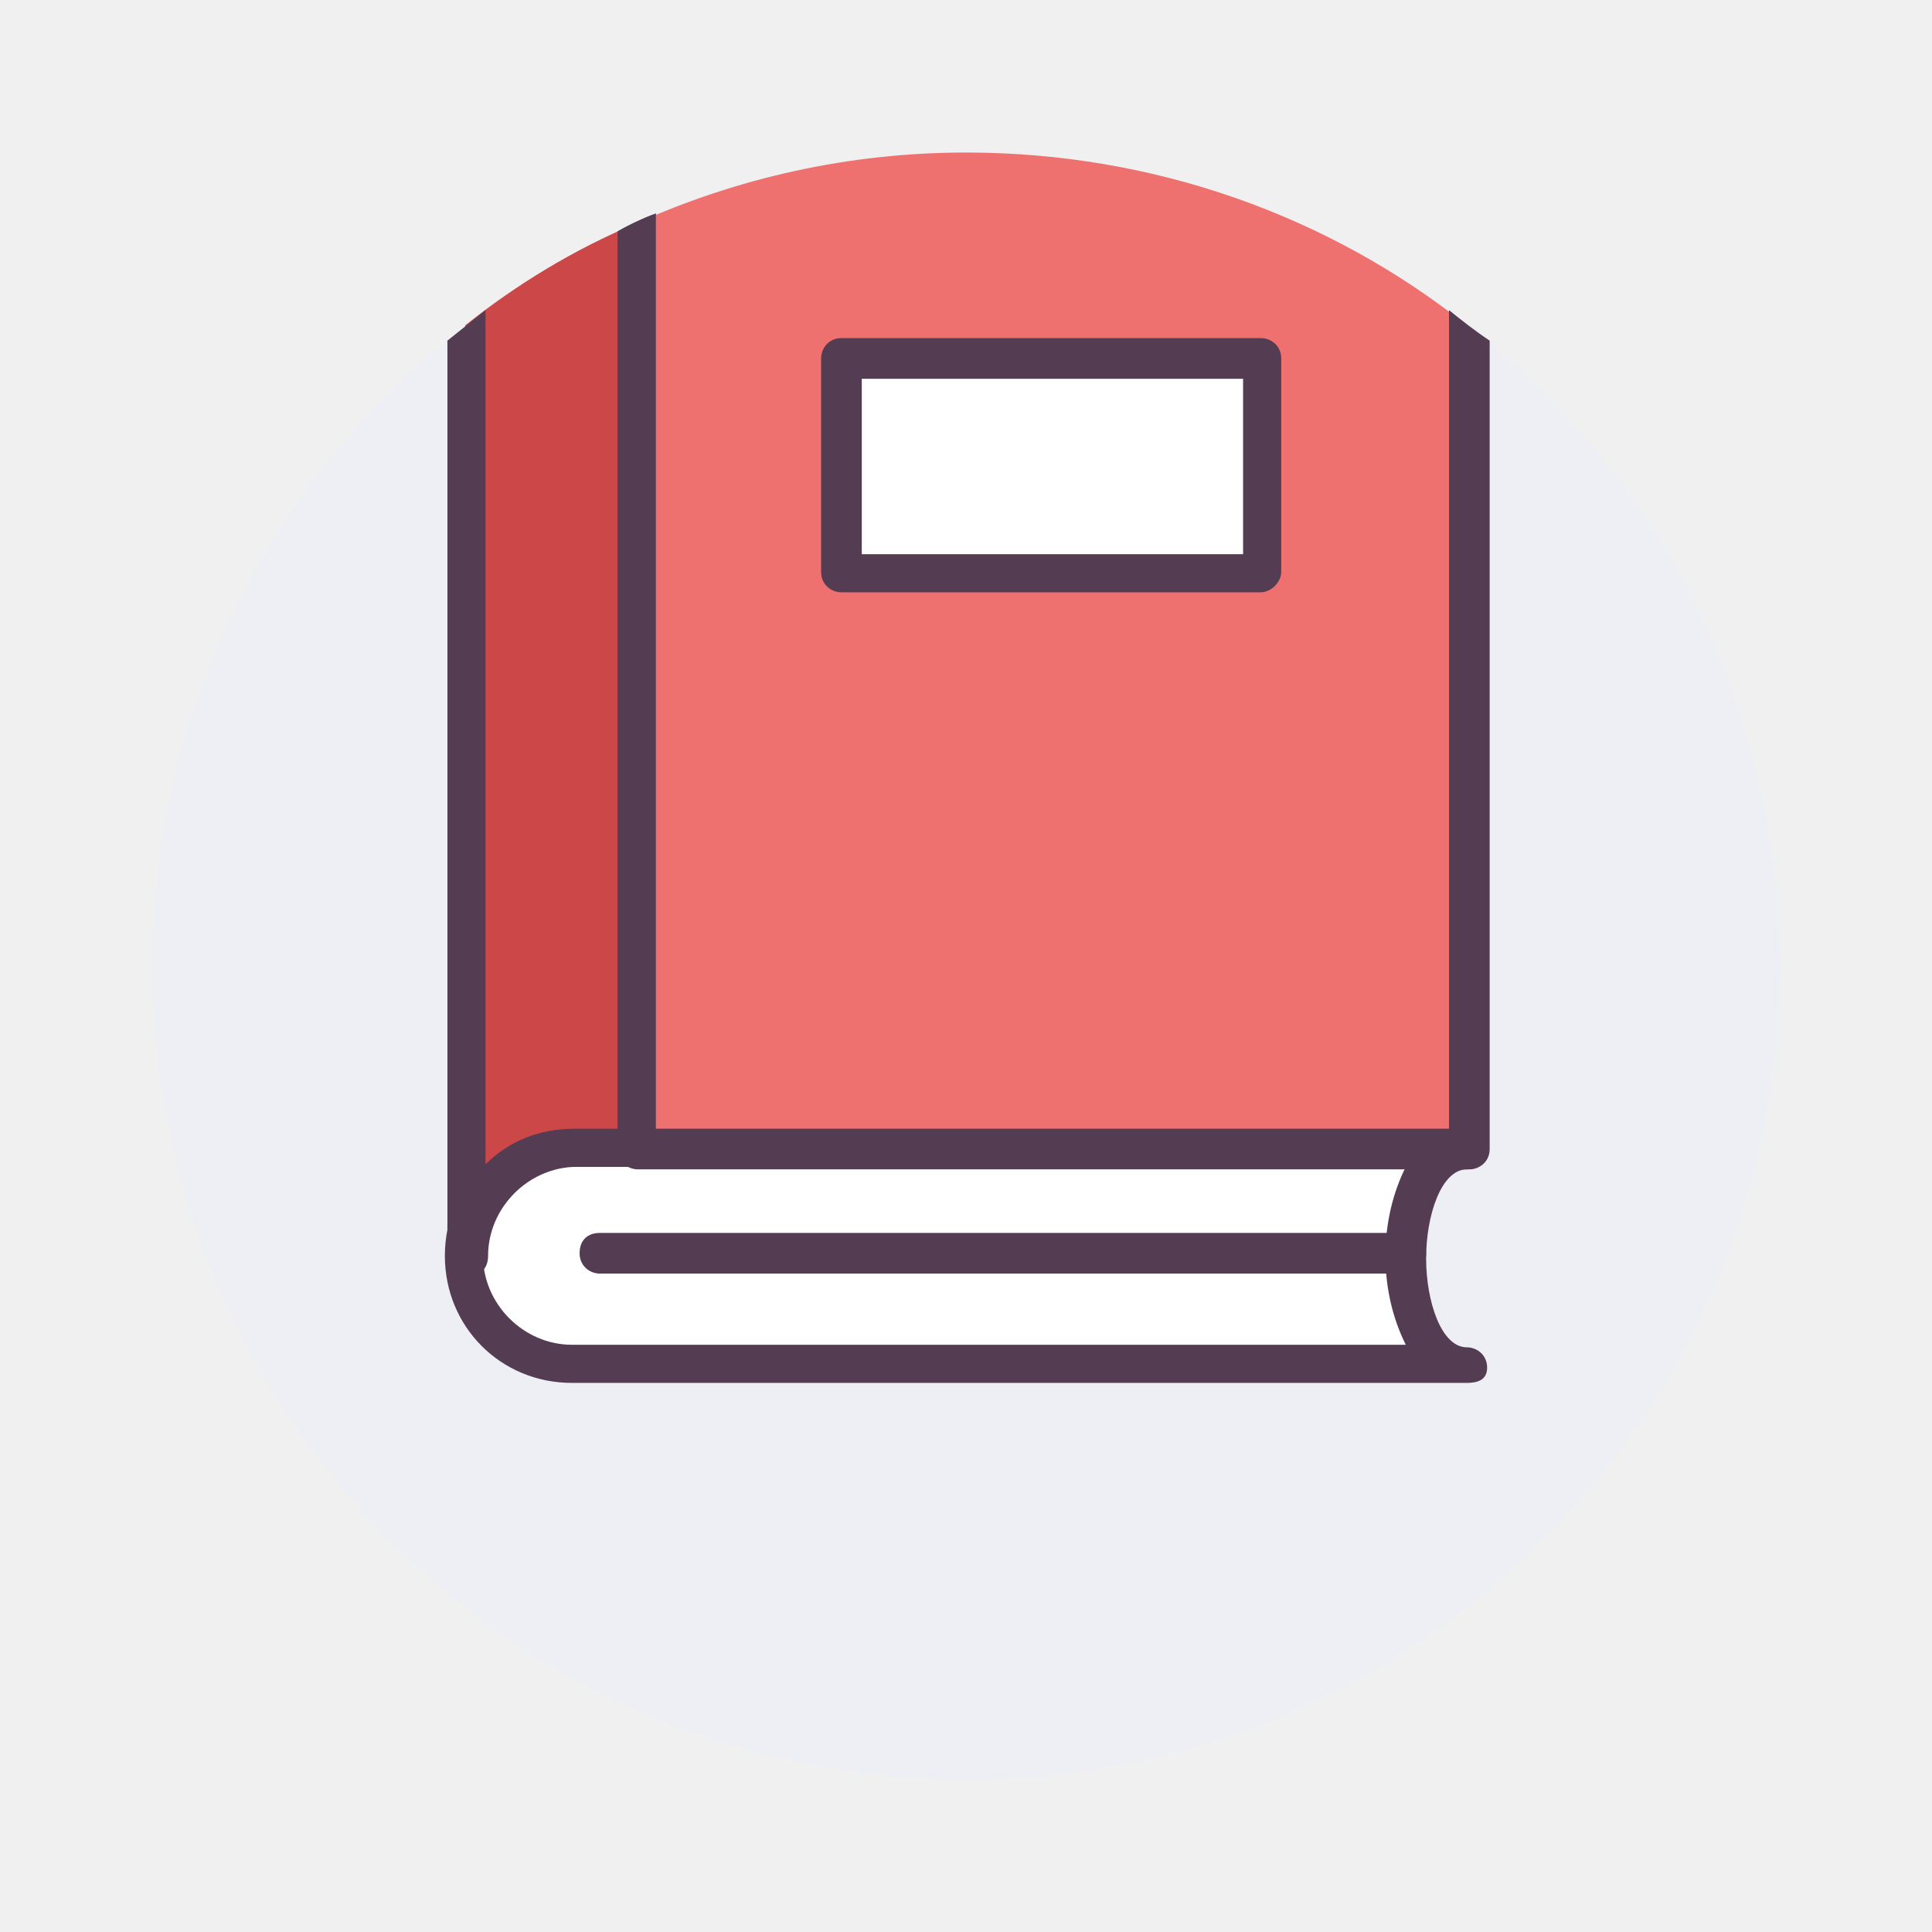
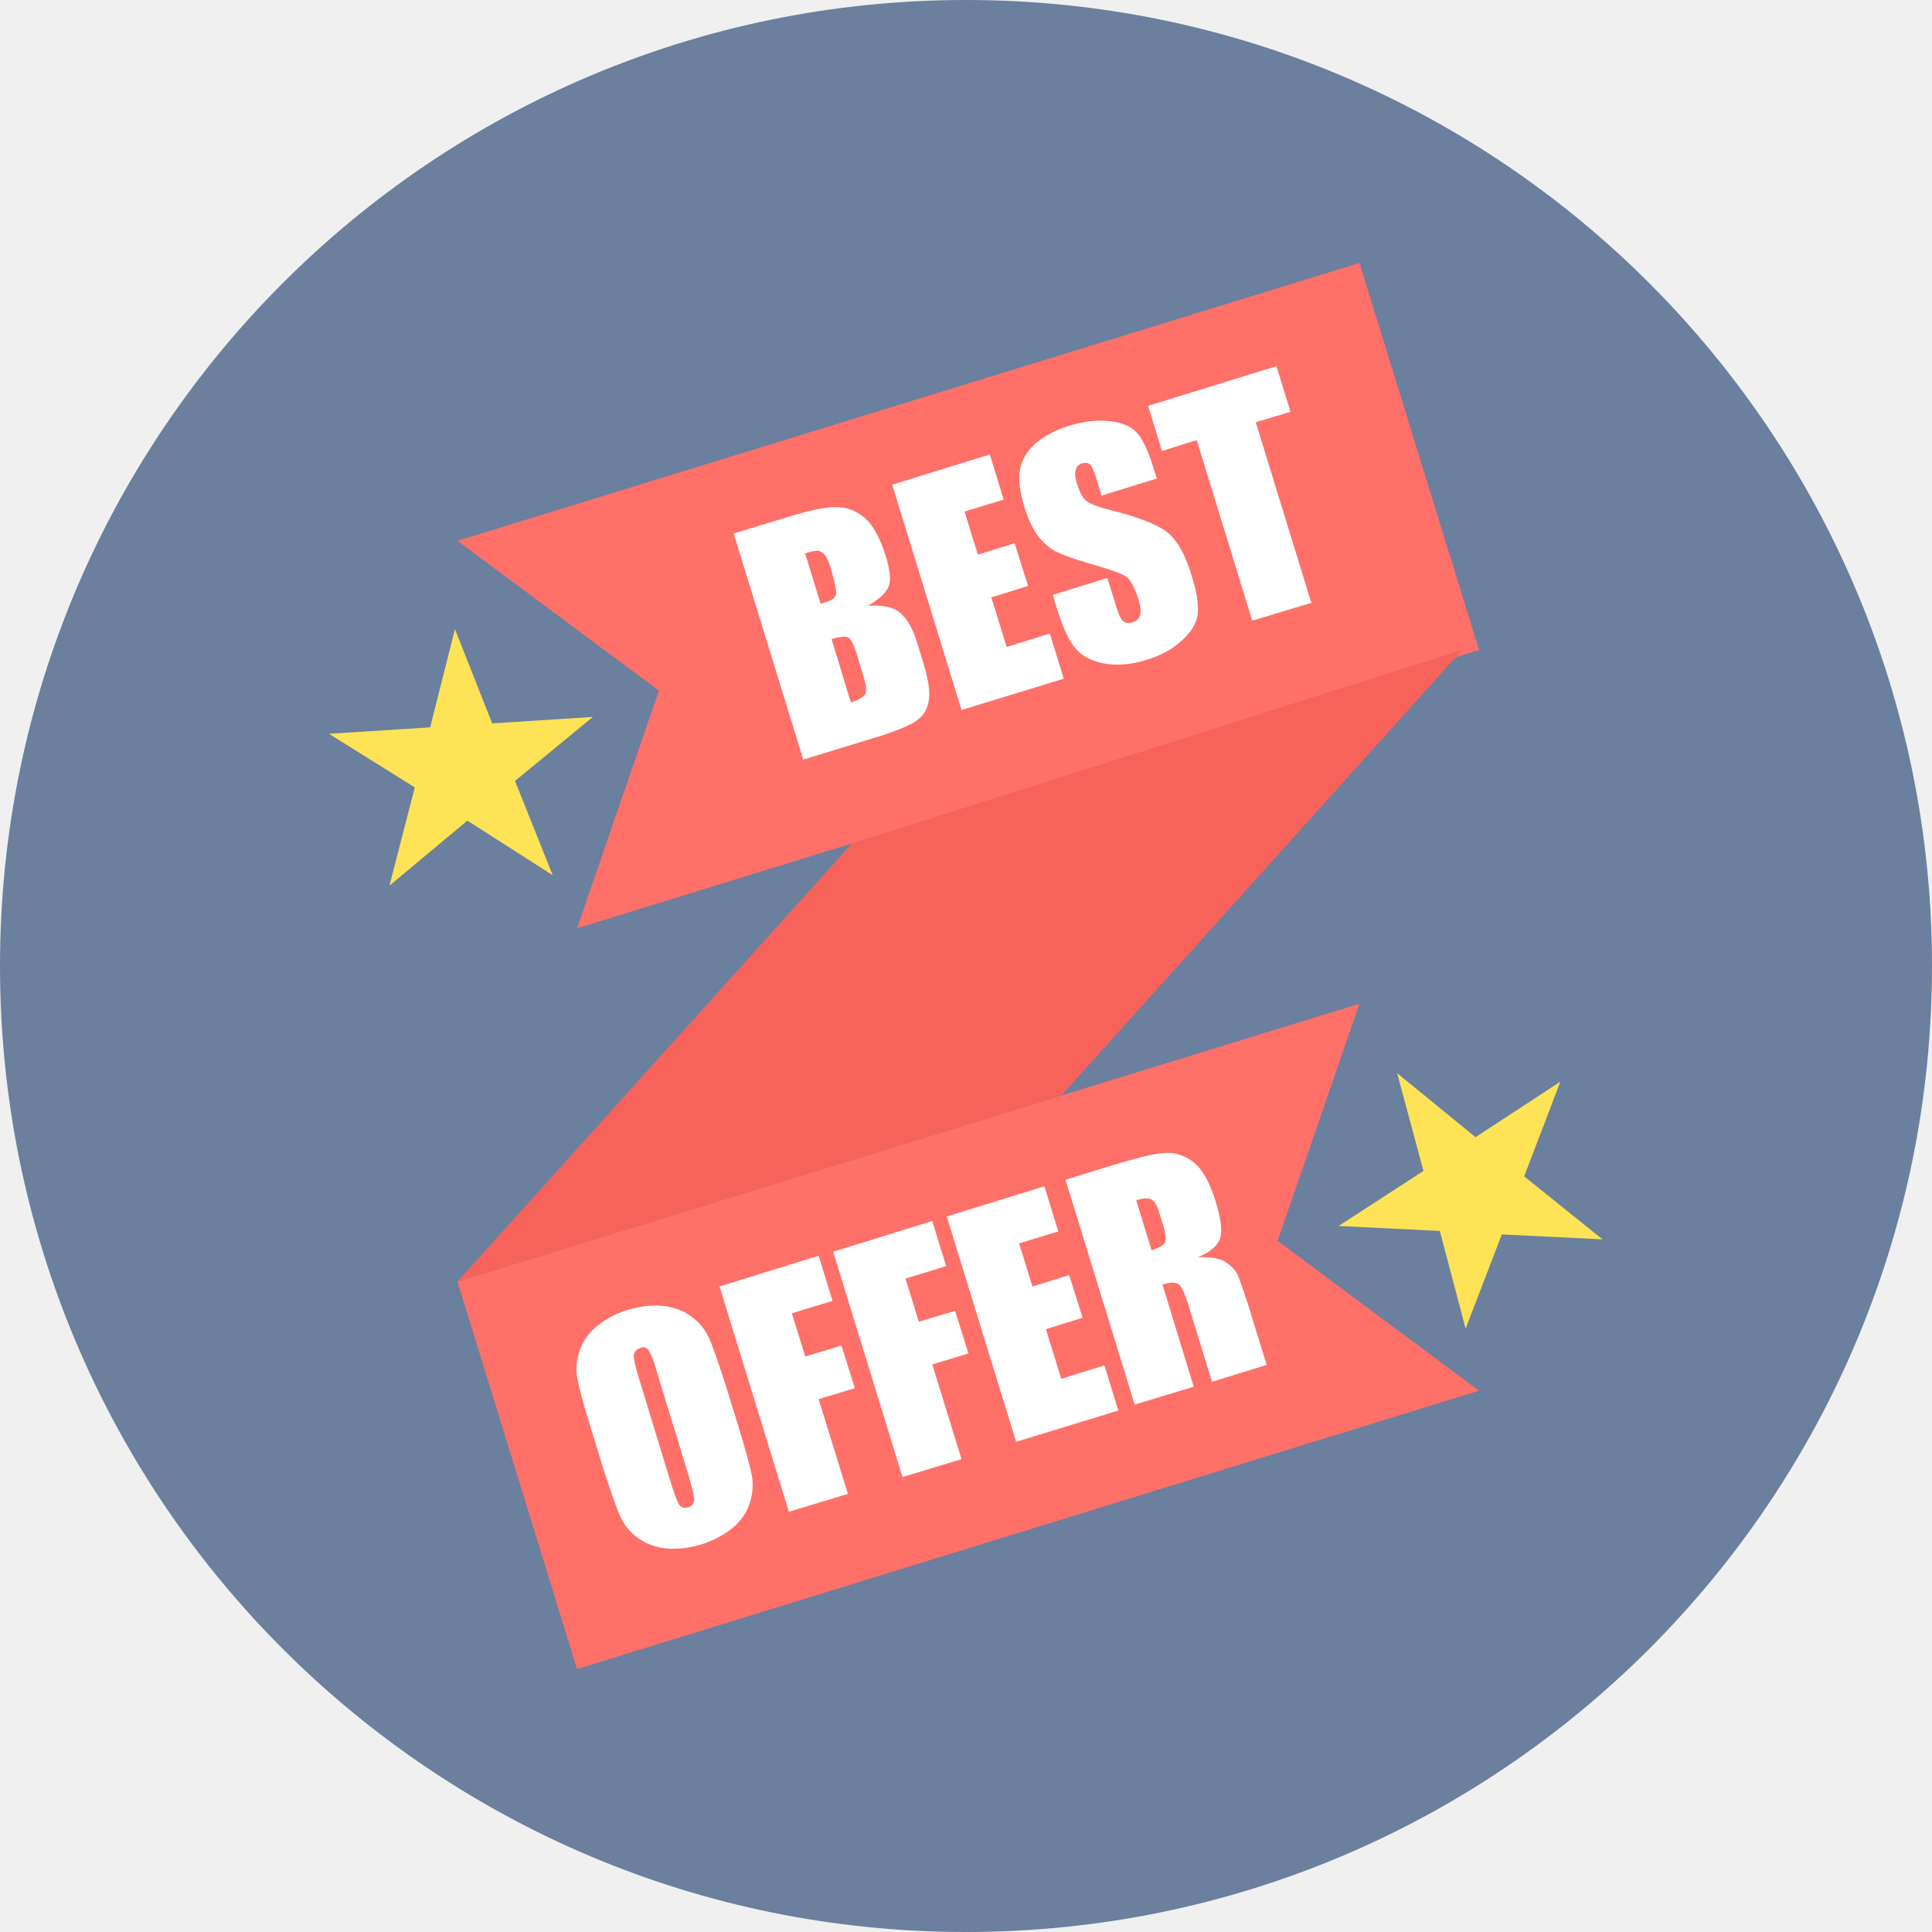
- <svg xmlns="http://www.w3.org/2000/svg" id="Layer_1" style="enable-background:new 0 0 76 76;" version="1.1" viewBox="0 0 76 76" xml:space="preserve">
-   <style type="text/css">
- 	.st0{fill:#3DA5AA;}
- 	.st1{fill:#EDEFF4;}
- 	.st2{fill:#543D53;}
- 	.st3{fill:#EF716F;}
- 	.st4{fill:#F2E199;}
- 	.st5{fill:#6D7C7C;}
- 	.st6{fill:#E1E3EA;}
- 	.st7{fill:#FFFFFF;}
- 	.st8{fill:#F7796B;}
- 	.st9{opacity:0.3;}
- 	.st10{fill:#E8635E;}
- 	.st11{fill:#CC4848;}
- 	.st12{fill:#8E8D96;}
- 	.st13{fill:#E26959;}
- 	.st14{fill:#A3E2E5;}
- 	.st15{fill:#E5C67A;}
- 	.st16{fill:#FC7D70;}
- 	.st17{fill:none;stroke:#543D53;stroke-width:1.5;stroke-linecap:round;stroke-linejoin:round;stroke-miterlimit:10;}
- 	.st18{fill:#FFFFFF;stroke:#543D53;stroke-width:1.5;stroke-linecap:round;stroke-linejoin:round;stroke-miterlimit:10;}
- 	.st19{fill:#97C97D;}
- 	.st20{fill:#BEEAA2;}
- 	.st21{fill:#F0C419;}
- 	.st22{fill:#DDDDE7;}
- 	.st23{fill:#89BC6C;}
- 	.st24{fill:#EDEFF4;stroke:#543D53;stroke-width:1.5;stroke-linecap:round;stroke-linejoin:round;stroke-miterlimit:10;}
- 	.st25{fill:#9B9BA5;}
- 	.st26{fill:#F77F7F;}
- 	.st27{fill:#A3E2E5;stroke:#543D53;stroke-width:1.5;stroke-linecap:round;stroke-linejoin:round;stroke-miterlimit:10;}
- 	.st28{fill:#EF716F;stroke:#543D53;stroke-width:1.5;stroke-linecap:round;stroke-linejoin:round;stroke-miterlimit:10;}
- 	.st29{fill:#3DA5AA;stroke:#543D53;stroke-width:1.5;stroke-linecap:round;stroke-linejoin:round;stroke-miterlimit:10;}
- 	.st30{fill:#70737F;stroke:#543D53;stroke-width:1.5;stroke-linecap:round;stroke-linejoin:round;stroke-miterlimit:10;}
- 	.st31{fill:#6D7C7C;stroke:#543D53;stroke-width:1.5;stroke-linecap:round;stroke-linejoin:round;stroke-miterlimit:10;}
- 	.st32{fill:#E1E3EA;stroke:#543D53;stroke-width:1.5;stroke-linecap:round;stroke-linejoin:round;stroke-miterlimit:10;}
- 	.st33{fill:#F2E199;stroke:#543D53;stroke-width:1.5;stroke-linecap:round;stroke-linejoin:round;stroke-miterlimit:10;}
- 	.st34{fill:#E5C67A;stroke:#543D53;stroke-width:1.5;stroke-linecap:round;stroke-linejoin:round;stroke-miterlimit:10;}
- 	.st35{fill:#8E8D96;stroke:#543D53;stroke-width:1.5;stroke-linecap:round;stroke-linejoin:round;stroke-miterlimit:10;}
- 	.st36{fill:#533D53;}
- 	.st37{opacity:0.3;fill:#3DA5AA;}
- 	.st38{fill:none;stroke:#533D53;stroke-width:1.5;stroke-linecap:round;stroke-linejoin:round;stroke-miterlimit:10;}
- 	.st39{opacity:0.5;}
- 	.st40{fill:#E0C74C;}
- 	.st41{fill:#EACE7F;}
- </style>
+ <svg xmlns="http://www.w3.org/2000/svg" version="1.1" id="Layer_1" x="0px" y="0px" viewBox="0 0 512 512" style="enable-background:new 0 0 512 512;" xml:space="preserve">
+   <circle style="fill:#6B7F9E;" cx="256" cy="256" r="256" />
  <g>
-     <circle class="st1" cx="38" cy="38" r="32" />
-     <path class="st7" d="M57.7,45.2l-35.2,0c-2.4,0-4.3,1.9-4.3,4.2v0c0,2.3,1.9,4.2,4.3,4.2l35.2,0C54.5,53.6,54.5,45.2,57.7,45.2z" />
-     <path class="st2" d="M57.7,54.4H22.5c-2.8,0-5-2.2-5-5s2.2-5,5-5h35.2c0.4,0,0.8,0.3,0.8,0.8s-0.3,0.8-0.8,0.8   c-1,0-1.6,1.8-1.6,3.5s0.6,3.5,1.6,3.5c0.4,0,0.8,0.3,0.8,0.8S58.1,54.4,57.7,54.4z M22.5,45.9c-1.9,0-3.5,1.6-3.5,3.5   s1.6,3.5,3.5,3.5h32.8c-0.5-1-0.8-2.2-0.8-3.5s0.3-2.5,0.8-3.5H22.5z" />
-     <line class="st7" x1="55.3" x2="23.6" y1="49.4" y2="49.4" />
-     <path class="st2" d="M55.3,50.1H23.6c-0.4,0-0.8-0.3-0.8-0.8s0.3-0.8,0.8-0.8h31.7c0.4,0,0.8,0.3,0.8,0.8S55.7,50.1,55.3,50.1z" />
-     <path class="st11" d="M18.3,12.8v36.6c0-2.3,1.9-4.2,4.3-4.2H25V8.8C22.6,9.8,20.3,11.2,18.3,12.8z" />
-     <path class="st2" d="M24.3,9.1v35.3h-1.7c-1.4,0-2.6,0.5-3.5,1.4V12.2c-0.5,0.4-1,0.8-1.5,1.2v36c0,0.4,0.3,0.8,0.8,0.8   s0.8-0.3,0.8-0.8c0-1.9,1.6-3.5,3.5-3.5H25c0.4,0,0.8-0.3,0.8-0.8V8.4C25.2,8.6,24.7,8.9,24.3,9.1z" />
-     <path class="st3" d="M57.7,12.8C52.3,8.5,45.4,6,38,6c-4.6,0-9,1-13,2.8v36.4h32.7V12.8z" />
-     <path class="st2" d="M57,12.2v32.2H25.8v-36c-0.5,0.2-1,0.4-1.5,0.7v36.1c0,0.4,0.3,0.8,0.8,0.8h32.7c0.4,0,0.8-0.3,0.8-0.8V13.4   C58,13,57.5,12.6,57,12.2z" />
-     <rect class="st7" height="8.4" width="16.5" x="33.1" y="14.2" />
-     <path class="st2" d="M49.6,23.3H33.1c-0.4,0-0.8-0.3-0.8-0.8v-8.4c0-0.4,0.3-0.8,0.8-0.8h16.5c0.4,0,0.8,0.3,0.8,0.8v8.4   C50.4,22.9,50,23.3,49.6,23.3z M33.9,21.8h15v-6.9h-15V21.8z" />
+     <polygon style="fill:#FF7069;" points="121.229,143.318 360.267,69.687 391.955,172.244 152.916,246.007 174.611,183.026  " />
+     <polygon style="fill:#FF7069;" points="391.955,368.551 152.916,442.313 121.229,339.624 360.267,265.993 338.572,328.842  " />
  </g>
+   <polygon style="fill:#F7635B;" points="121.229,339.624 225.759,223.523 387.484,172.244 281.245,290.317 " />
+   <g>
+     <path style="fill:#FFFFFF;" d="M194.597,141.346l15.515-4.733c4.865-1.446,8.678-2.235,11.439-2.235   c2.761,0,5.259,0.92,7.495,2.761c2.235,1.841,4.208,5.391,5.785,10.519c1.052,3.55,1.315,6.048,0.657,7.758   c-0.657,1.709-2.498,3.419-5.522,5.128c3.813-0.263,6.706,0.263,8.546,1.841c1.841,1.446,3.419,4.208,4.602,8.152l1.709,5.522   c1.183,4.076,1.709,7.232,1.315,9.467c-0.263,2.235-1.315,4.076-3.156,5.391c-1.841,1.315-5.785,3.024-12.097,4.865l-18.013,5.522   l-18.408-59.825L194.597,141.346z M213.399,146.737l4.076,13.28c0.657-0.263,1.183-0.394,1.578-0.526   c1.446-0.394,2.367-1.183,2.498-1.972c0.131-0.92-0.263-3.156-1.315-6.706c-0.526-1.841-1.183-3.156-1.709-3.813   c-0.526-0.657-1.183-0.92-1.709-1.052c-0.657,0-1.709,0.131-3.287,0.657L213.399,146.737z M220.368,169.352l5.128,16.83   c2.104-0.789,3.419-1.446,3.813-2.235s0.263-2.367-0.526-4.865l-1.709-5.654c-0.789-2.63-1.578-4.076-2.235-4.47   C224.181,168.563,222.603,168.694,220.368,169.352z M236.409,128.46l25.902-8.021l3.682,11.965l-10.387,3.156l3.55,11.439   l9.73-3.024l3.55,11.308l-9.73,3.024l4.076,13.148l11.439-3.55l3.682,11.965l-27.086,8.284l-18.408-59.825V128.46z    M306.358,126.882l-14.463,4.47l-1.315-4.47c-0.657-2.104-1.183-3.287-1.709-3.813c-0.526-0.394-1.183-0.526-2.104-0.263   c-0.92,0.263-1.578,0.92-1.709,1.841c-0.263,0.92-0.131,2.104,0.394,3.682c0.657,1.972,1.315,3.419,2.235,4.208   c0.789,0.789,2.63,1.578,5.522,2.367c8.152,1.972,13.543,4.076,16.173,6.18s4.865,6.048,6.574,11.965   c1.315,4.208,1.709,7.626,1.446,9.861c-0.394,2.367-1.709,4.602-4.207,6.837c-2.367,2.235-5.522,3.945-9.335,5.128   c-4.207,1.315-7.889,1.578-11.439,0.92c-3.419-0.657-5.917-2.104-7.626-4.208c-1.709-2.104-3.156-5.522-4.602-9.993l-1.183-3.945   l14.463-4.47l2.235,7.232c0.657,2.235,1.315,3.682,1.972,4.207c0.657,0.526,1.446,0.657,2.498,0.263   c1.052-0.263,1.709-0.92,1.972-1.972c0.263-0.92,0.131-2.235-0.394-3.813c-1.052-3.55-2.235-5.654-3.55-6.443   s-4.339-1.841-8.941-3.156c-4.602-1.315-7.758-2.498-9.335-3.287s-3.156-2.104-4.602-3.813c-1.446-1.841-2.63-4.339-3.682-7.495   c-1.446-4.602-1.841-8.152-1.315-10.65c0.526-2.498,1.841-4.733,4.076-6.706s5.259-3.55,8.941-4.733   c4.076-1.183,7.626-1.578,10.913-1.183s5.654,1.446,7.1,3.156c1.578,1.709,3.024,4.865,4.47,9.73l0.789,2.367H306.358z    M338.309,97.167l3.682,11.965l-9.204,2.761l14.726,47.86l-15.647,4.733l-14.726-47.86l-9.204,2.893l-3.682-11.965l34.054-10.519   V97.167z" />
+     <path style="fill:#FFFFFF;" d="M195.649,377.886c1.841,6.048,3.024,10.256,3.55,12.885c0.526,2.63,0.263,5.128-0.526,7.626   s-2.367,4.733-4.602,6.574c-2.235,1.841-4.996,3.287-8.284,4.339c-3.156,0.92-6.18,1.315-9.072,1.052s-5.391-1.183-7.626-2.761   c-2.235-1.578-3.813-3.682-4.865-6.048c-1.052-2.367-2.498-6.706-4.47-12.754l-3.156-10.256c-1.841-6.048-3.024-10.256-3.55-12.885   c-0.526-2.63-0.263-5.128,0.526-7.626s2.367-4.733,4.602-6.574c2.235-1.841,4.996-3.419,8.284-4.339   c3.156-0.92,6.18-1.315,9.072-1.052s5.391,1.183,7.626,2.761c2.235,1.578,3.813,3.682,4.865,6.048   c1.052,2.367,2.498,6.706,4.47,12.754L195.649,377.886z M173.954,363.028c-0.789-2.761-1.578-4.47-2.104-5.259   c-0.526-0.657-1.315-0.92-2.235-0.526c-0.789,0.263-1.315,0.789-1.578,1.446c-0.263,0.789,0.131,2.63,1.052,5.785l8.546,28.006   c1.052,3.419,1.841,5.522,2.367,6.311s1.315,0.92,2.367,0.657c1.052-0.263,1.578-1.052,1.578-1.972   c0-1.052-0.526-3.287-1.578-6.837l-8.415-27.48V363.028z M190.652,340.939l26.297-8.152l3.682,11.965l-10.782,3.287l3.55,11.439   l9.598-2.893l3.55,11.308l-9.598,2.893l7.758,25.114l-15.647,4.733l-18.408-59.825V340.939z M220.762,331.735l26.297-8.152   l3.682,11.965l-10.782,3.287l3.55,11.439l9.598-2.893l3.55,11.308l-9.598,2.893l7.758,25.113l-15.647,4.733l-18.408-59.825V331.735   z M250.872,322.4l25.902-8.021l3.682,11.965l-10.387,3.156l3.55,11.439l9.73-3.024l3.55,11.308l-9.73,3.024l4.076,13.148   l11.439-3.55l3.682,11.965l-27.086,8.284l-18.408-59.825V322.4z M282.297,312.67l11.045-3.419c7.363-2.235,12.36-3.55,15.121-3.682   c2.761-0.263,5.391,0.526,7.758,2.367c2.367,1.841,4.339,5.259,5.917,10.387c1.446,4.602,1.841,8.021,1.183,9.861   c-0.657,1.972-2.63,3.682-5.917,4.996c3.287-0.132,5.654,0.263,7.232,1.183c1.446,0.92,2.498,1.972,3.024,2.893   c0.657,1.052,1.578,3.945,3.156,8.678l4.865,15.778l-14.463,4.47l-6.18-19.986c-0.92-3.156-1.841-5.128-2.63-5.785   c-0.789-0.657-2.104-0.657-4.339,0l8.284,27.086l-15.647,4.733l-18.408-59.825V312.67z M301.099,318.061l4.076,13.28   c1.709-0.526,2.893-1.183,3.419-1.841c0.526-0.657,0.394-2.367-0.394-4.996l-1.052-3.287c-0.526-1.972-1.315-3.024-2.104-3.419   C304.255,317.403,302.808,317.535,301.099,318.061z" />
+   </g>
+   <g>
+     <polygon style="fill:#FFE356;" points="120.571,166.722 130.432,191.704 157.124,189.995 136.481,206.956 146.474,231.938    123.858,217.475 103.215,234.7 109.921,208.666 87.174,194.465 113.997,192.756  " />
+     <polygon style="fill:#FFE356;" points="370.26,284.401 391.034,301.362 413.518,286.636 403.92,311.749 424.694,328.448    398.003,327.133 388.405,352.115 381.568,326.213 354.745,324.898 377.229,310.303  " />
+   </g>
+   <g>
+ </g>
+   <g>
+ </g>
+   <g>
+ </g>
+   <g>
+ </g>
+   <g>
+ </g>
+   <g>
+ </g>
+   <g>
+ </g>
+   <g>
+ </g>
+   <g>
+ </g>
+   <g>
+ </g>
+   <g>
+ </g>
+   <g>
+ </g>
+   <g>
+ </g>
+   <g>
+ </g>
+   <g>
+ </g>
</svg>
